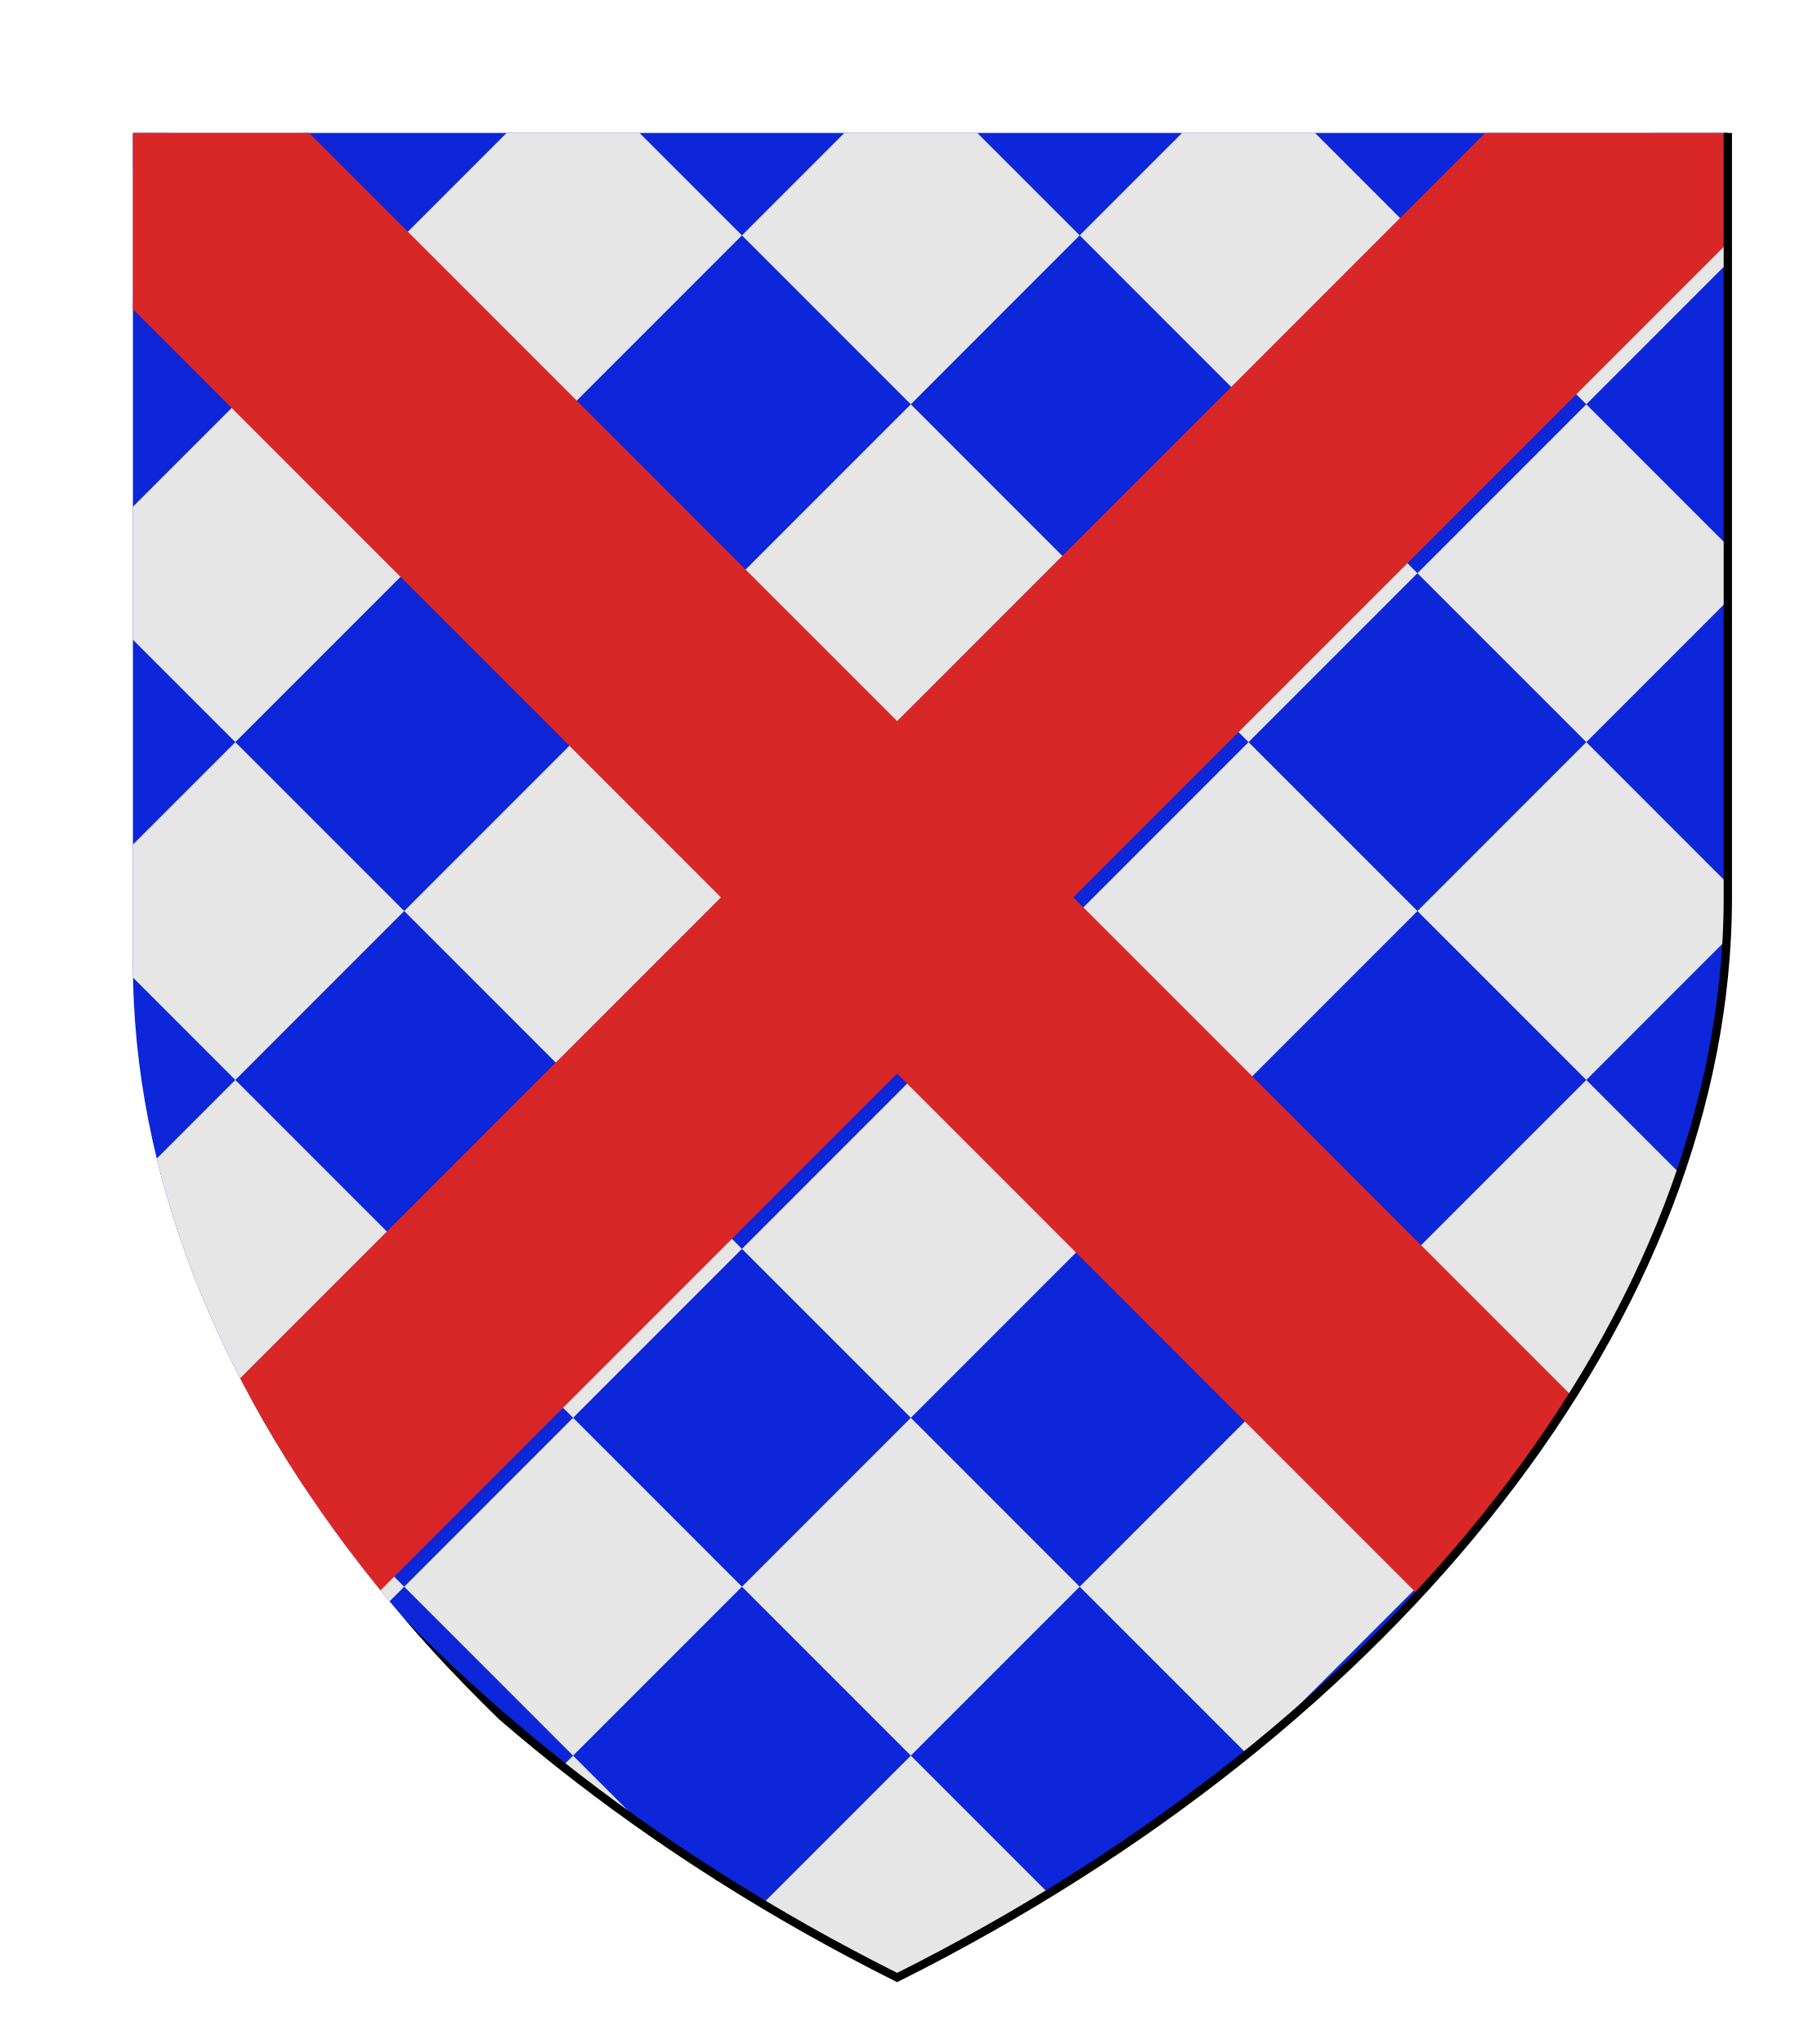
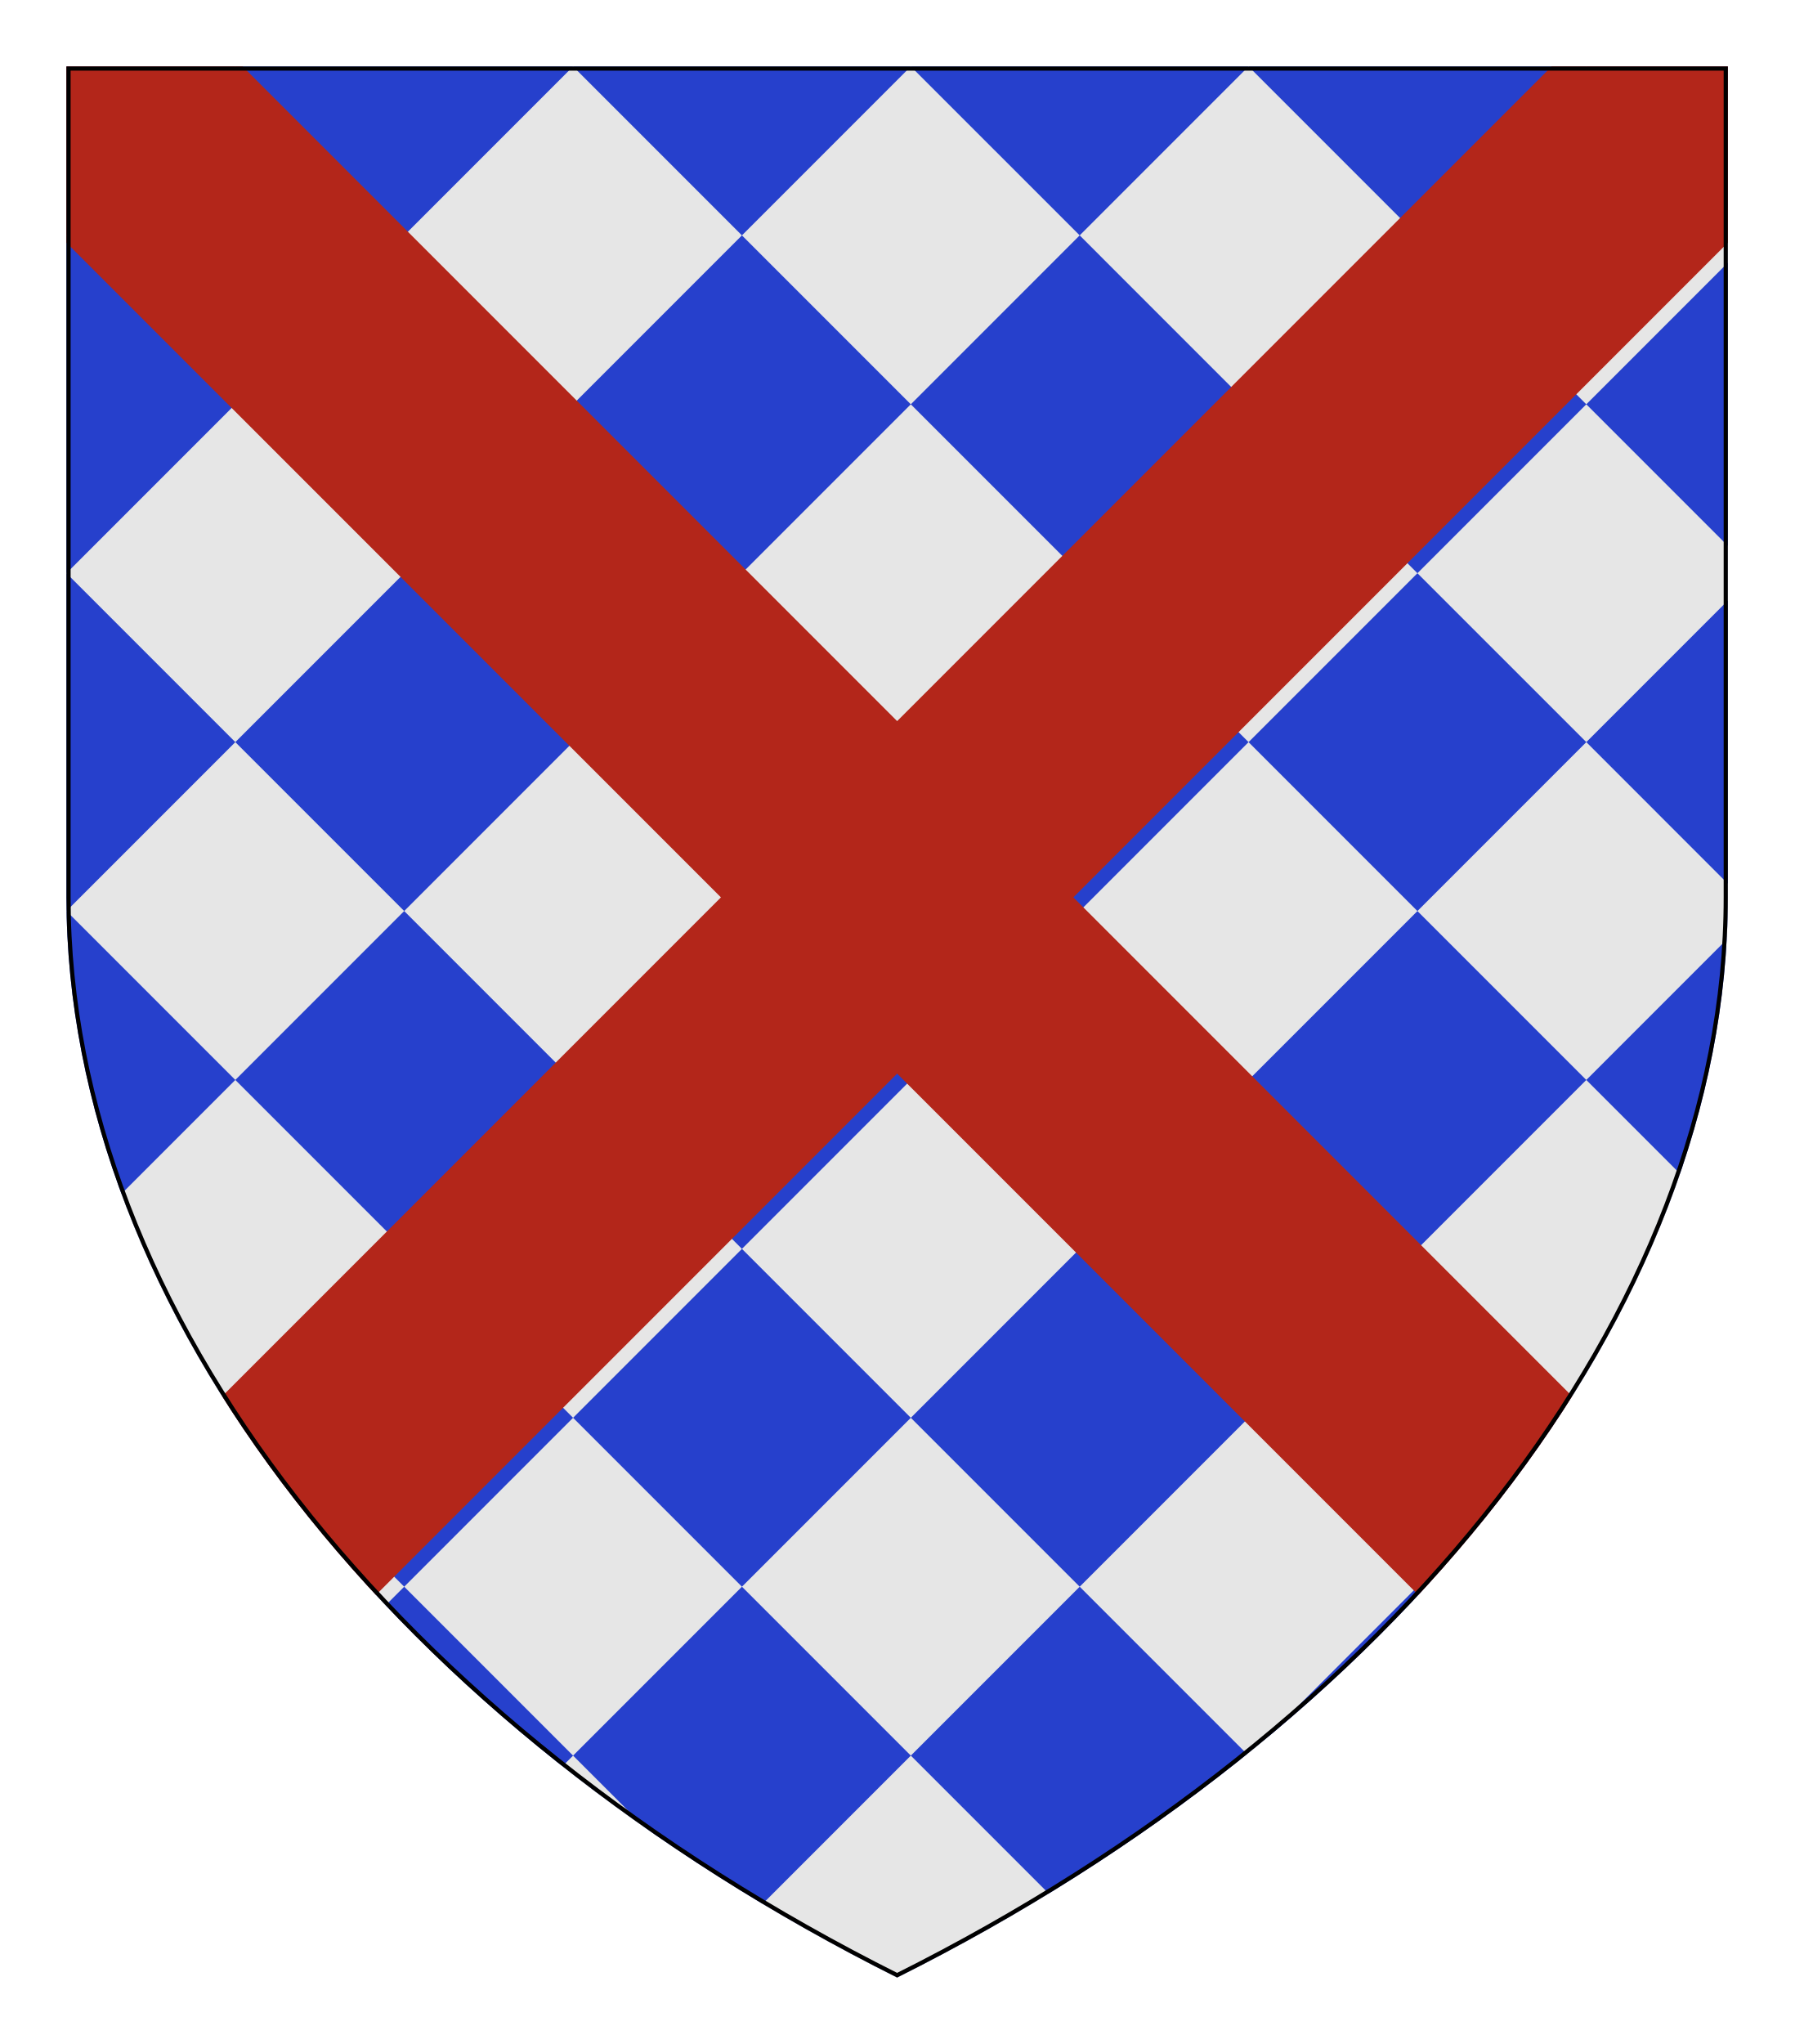
<svg xmlns="http://www.w3.org/2000/svg" height="246.0" width="216.0">
  <defs>
    <clipPath id="contour">
-       <path d="M 8.0,8.0 L 208.0,8.0 L 208.0,108.0 C 208.0,158.0 168.0,208.0 108.0,238.0 C 48.0,208.0 8.0,158.0 8.0,108.0 L 8.0,8.0 Z" />
+       <path d="M 0.0,0.0 L 200.0,0.0 L 200.0,100.0 C 200.0,150.0 160.0,200.0 100.0,230.0 C 40.0,200.0 0.0,150.0 0.0,100.0 L 0.0,0.0 Z" />
    </clipPath>
    <radialGradient id="lighting">
      <stop offset="25%" stop-color="white" stop-opacity="35%" />
      <stop offset="100%" stop-color="white" stop-opacity="0%" />
    </radialGradient>
  </defs>
  <g transform="translate(8.0,8.0)">
-     <path clip-path="url(#contour)" d="M 0.0,0.0 L 0.0,100.0 C 0.0,150.0 40.0,200.0 100.0,230.0 C 160.0,200.0 200.0,150.0 200.0,100.0 L 200.0,0.0 L 0.0,0.0 Z" style="fill: rgb(13, 38, 217); stroke-width: 1px; stroke: none;" />
-     <path clip-path="url(#contour)" d="M 20.329,0.0 L 0.0,20.329 L 20.329,40.659 L 40.659,20.329 L 20.329,0.0 L 20.329,0.0 Z" style="fill: rgb(230, 230, 230); stroke-width: 1px; stroke: none;" />
-     <path clip-path="url(#contour)" d="M 60.988,0.0 L 40.659,20.329 L 60.988,40.659 L 81.317,20.329 L 60.988,0.0 L 60.988,0.0 Z" style="fill: rgb(230, 230, 230); stroke-width: 1px; stroke: none;" />
-     <path clip-path="url(#contour)" d="M 101.647,0.0 L 81.317,20.329 L 101.647,40.659 L 121.976,20.329 L 101.647,0.0 L 101.647,0.0 Z" style="fill: rgb(230, 230, 230); stroke-width: 1px; stroke: none;" />
-     <path clip-path="url(#contour)" d="M 142.305,0.0 L 121.976,20.329 L 142.305,40.659 L 162.635,20.329 L 142.305,0.0 L 142.305,0.0 Z" style="fill: rgb(230, 230, 230); stroke-width: 1px; stroke: none;" />
-     <path clip-path="url(#contour)" d="M 182.964,0.0 L 162.635,20.329 L 182.964,40.659 L 200.0,23.623 L 200.0,17.036 L 182.964,0.0 L 182.964,0.0 Z" style="fill: rgb(230, 230, 230); stroke-width: 1px; stroke: none;" />
-     <path clip-path="url(#contour)" d="M 20.329,40.659 L 0.0,60.988 L 20.329,81.317 L 40.659,60.988 L 20.329,40.659 L 20.329,40.659 Z" style="fill: rgb(230, 230, 230); stroke-width: 1px; stroke: none;" />
-     <path clip-path="url(#contour)" d="M 60.988,40.659 L 40.659,60.988 L 60.988,81.317 L 81.317,60.988 L 60.988,40.659 L 60.988,40.659 Z" style="fill: rgb(230, 230, 230); stroke-width: 1px; stroke: none;" />
-     <path clip-path="url(#contour)" d="M 101.647,40.659 L 81.317,60.988 L 101.647,81.317 L 121.976,60.988 L 101.647,40.659 L 101.647,40.659 Z" style="fill: rgb(230, 230, 230); stroke-width: 1px; stroke: none;" />
-     <path clip-path="url(#contour)" d="M 142.305,40.659 L 121.976,60.988 L 142.305,81.317 L 162.635,60.988 L 142.305,40.659 L 142.305,40.659 Z" style="fill: rgb(230, 230, 230); stroke-width: 1px; stroke: none;" />
-     <path clip-path="url(#contour)" d="M 182.964,40.659 L 162.635,60.988 L 182.964,81.317 L 200.0,64.281 L 200.0,57.695 L 182.964,40.659 L 182.964,40.659 Z" style="fill: rgb(230, 230, 230); stroke-width: 1px; stroke: none;" />
-     <path clip-path="url(#contour)" d="M 20.329,81.317 L 0.014,101.632 L 0.014,101.632 C 0.014,101.642 0.015,101.652 0.015,101.661 L 0.015,101.661 L 20.329,121.976 L 40.659,101.647 L 20.329,81.317 L 20.329,81.317 Z" style="fill: rgb(230, 230, 230); stroke-width: 1px; stroke: none;" />
-     <path clip-path="url(#contour)" d="M 60.988,81.317 L 40.659,101.647 L 60.988,121.976 L 81.317,101.647 L 60.988,81.317 L 60.988,81.317 Z" style="fill: rgb(230, 230, 230); stroke-width: 1px; stroke: none;" />
-     <path clip-path="url(#contour)" d="M 101.647,81.317 L 81.317,101.647 L 101.647,121.976 L 121.976,101.647 L 101.647,81.317 L 101.647,81.317 Z" style="fill: rgb(230, 230, 230); stroke-width: 1px; stroke: none;" />
-     <path clip-path="url(#contour)" d="M 142.305,81.317 L 121.976,101.647 L 142.305,121.976 L 162.635,101.647 L 142.305,81.317 L 142.305,81.317 Z" style="fill: rgb(230, 230, 230); stroke-width: 1px; stroke: none;" />
-     <path clip-path="url(#contour)" d="M 182.964,81.317 L 162.635,101.647 L 182.964,121.976 L 199.863,105.077 L 199.863,105.077 C 199.954,103.385 200.0,101.692 200.0,100.0 L 200.0,98.353 L 182.964,81.317 L 182.964,81.317 Z" style="fill: rgb(230, 230, 230); stroke-width: 1px; stroke: none;" />
-     <path clip-path="url(#contour)" d="M 20.329,121.976 L 6.621,135.684 L 6.621,135.684 C 10.009,144.864 14.64,153.874 20.381,162.582 L 20.381,162.582 L 40.659,142.305 L 20.329,121.976 L 20.329,121.976 Z" style="fill: rgb(230, 230, 230); stroke-width: 1px; stroke: none;" />
-     <path clip-path="url(#contour)" d="M 60.988,121.976 L 40.659,142.305 L 60.988,162.635 L 81.317,142.305 L 60.988,121.976 L 60.988,121.976 Z" style="fill: rgb(230, 230, 230); stroke-width: 1px; stroke: none;" />
-     <path clip-path="url(#contour)" d="M 101.647,121.976 L 81.317,142.305 L 101.647,162.635 L 121.976,142.305 L 101.647,121.976 L 101.647,121.976 Z" style="fill: rgb(230, 230, 230); stroke-width: 1px; stroke: none;" />
-     <path clip-path="url(#contour)" d="M 142.305,121.976 L 121.976,142.305 L 142.305,162.635 L 162.635,142.305 L 142.305,121.976 L 142.305,121.976 Z" style="fill: rgb(230, 230, 230); stroke-width: 1px; stroke: none;" />
-     <path clip-path="url(#contour)" d="M 182.964,121.976 L 162.635,142.305 L 180.913,160.584 L 180.913,160.584 C 186.55,151.728 191.039,142.573 194.245,133.257 L 194.245,133.257 L 182.964,121.976 L 182.964,121.976 Z" style="fill: rgb(230, 230, 230); stroke-width: 1px; stroke: none;" />
-     <path clip-path="url(#contour)" d="M 20.585,162.89 L 20.585,162.89 C 25.692,170.595 31.669,178.062 38.423,185.199 L 38.423,185.199 L 40.659,182.964 L 20.585,162.89 L 20.585,162.89 Z" style="fill: rgb(230, 230, 230); stroke-width: 1px; stroke: none;" />
-     <path clip-path="url(#contour)" d="M 60.988,162.635 L 40.659,182.964 L 60.988,203.293 L 81.317,182.964 L 60.988,162.635 L 60.988,162.635 Z" style="fill: rgb(230, 230, 230); stroke-width: 1px; stroke: none;" />
-     <path clip-path="url(#contour)" d="M 101.647,162.635 L 81.317,182.964 L 101.647,203.293 L 121.976,182.964 L 101.647,162.635 L 101.647,162.635 Z" style="fill: rgb(230, 230, 230); stroke-width: 1px; stroke: none;" />
-     <path clip-path="url(#contour)" d="M 142.305,162.635 L 121.976,182.964 L 142.124,203.112 L 142.124,203.112 C 142.787,202.578 143.445,202.04 144.098,201.5 L 144.098,201.5 L 162.635,182.964 L 142.305,162.635 L 142.305,162.635 Z" style="fill: rgb(230, 230, 230); stroke-width: 1px; stroke: none;" />
-     <path clip-path="url(#contour)" d="M 170.162,175.436 L 162.635,182.964 L 163.167,183.497 L 163.167,183.497 C 165.607,180.852 167.94,178.164 170.162,175.436 L 170.162,175.436 Z" style="fill: rgb(230, 230, 230); stroke-width: 1px; stroke: none;" />
-     <path clip-path="url(#contour)" d="M 60.988,203.293 L 59.708,204.573 L 59.708,204.573 C 62.927,207.112 66.254,209.586 69.683,211.988 L 69.683,211.988 L 60.988,203.293 L 60.988,203.293 Z" style="fill: rgb(230, 230, 230); stroke-width: 1px; stroke: none;" />
-     <path clip-path="url(#contour)" d="M 101.647,203.293 L 83.806,221.134 L 83.806,221.134 C 89.021,224.251 94.424,227.212 100.0,230.0 C 106.311,226.844 112.401,223.468 118.246,219.893 L 118.246,219.893 L 101.647,203.293 L 101.647,203.293 Z" style="fill: rgb(230, 230, 230); stroke-width: 1px; stroke: none;" />
-     <path clip-path="url(#contour)" d="M 0.0,0.0 L 0.0,21.213 L 78.787,100.0 L 18.744,160.043 L 18.744,160.043 C 23.954,168.308 30.162,176.316 37.257,183.956 L 37.257,183.956 L 100.0,121.213 L 162.743,183.956 L 162.743,183.956 C 169.838,176.316 176.046,168.308 181.256,160.043 L 181.256,160.043 L 121.213,100.0 L 200.0,21.213 L 200.0,0.0 L 178.787,0.0 L 100.0,78.787 L 21.213,0.0 L 0.0,0.0 Z" style="fill: rgb(217, 38, 38); stroke-width: 1px; stroke: none;" />
-     <path clip-path="url(#contour)" d="M 0.0,0.0 L 200.0,0.0 L 200.0,100.0 C 200.0,150.0 160.0,200.0 100.0,230.0 C 40.0,200.0 0.0,150.0 0.0,100.0 L 0.0,0.0 Z" style="fill: none; stroke-width: 1px; stroke: rgb(0, 0, 0);" />
+     <path clip-path="url(#contour)" comment="clipped LozengyVariationRenderer background" d="M 0.0,0.0 L 0.0,100.0 C 0.0,150.0 40.0,200.0 100.0,230.0 C 160.0,200.0 200.0,150.0 200.0,100.0 L 200.0,0.0 L 0.0,0.0 Z" style="fill: rgb(38, 64, 204); stroke-width: 1px; stroke: none;" />
+     <path clip-path="url(#contour)" comment="clipped lozengy 0.0,40.659" d="M 20.329,0.0 L 0.0,20.329 L 20.329,40.659 L 40.659,20.329 L 20.329,0.0 Z" style="fill: rgb(230, 230, 230); stroke-width: 1px; stroke: none;" />
+     <path clip-path="url(#contour)" comment="clipped lozengy 40.659,81.317" d="M 60.988,0.0 L 40.659,20.329 L 60.988,40.659 L 81.317,20.329 L 60.988,0.0 Z" style="fill: rgb(230, 230, 230); stroke-width: 1px; stroke: none;" />
+     <path clip-path="url(#contour)" comment="clipped lozengy 81.317,121.976" d="M 101.647,0.0 L 81.317,20.329 L 101.647,40.659 L 121.976,20.329 L 101.647,0.0 Z" style="fill: rgb(230, 230, 230); stroke-width: 1px; stroke: none;" />
+     <path clip-path="url(#contour)" comment="clipped lozengy 121.976,162.635" d="M 142.305,0.0 L 121.976,20.329 L 142.305,40.659 L 162.635,20.329 L 142.305,0.0 Z" style="fill: rgb(230, 230, 230); stroke-width: 1px; stroke: none;" />
+     <path clip-path="url(#contour)" comment="clipped lozengy 162.635,203.293" d="M 182.964,0.0 L 162.635,20.329 L 182.964,40.659 L 200.0,23.623 L 200.0,17.036 L 182.964,0.0 Z" style="fill: rgb(230, 230, 230); stroke-width: 1px; stroke: none;" />
+     <path clip-path="url(#contour)" comment="clipped lozengy 0.0,40.659" d="M 20.329,40.659 L 0.0,60.988 L 20.329,81.317 L 40.659,60.988 L 20.329,40.659 Z" style="fill: rgb(230, 230, 230); stroke-width: 1px; stroke: none;" />
+     <path clip-path="url(#contour)" comment="clipped lozengy 40.659,81.317" d="M 60.988,40.659 L 40.659,60.988 L 60.988,81.317 L 81.317,60.988 L 60.988,40.659 Z" style="fill: rgb(230, 230, 230); stroke-width: 1px; stroke: none;" />
+     <path clip-path="url(#contour)" comment="clipped lozengy 81.317,121.976" d="M 101.647,40.659 L 81.317,60.988 L 101.647,81.317 L 121.976,60.988 L 101.647,40.659 Z" style="fill: rgb(230, 230, 230); stroke-width: 1px; stroke: none;" />
+     <path clip-path="url(#contour)" comment="clipped lozengy 121.976,162.635" d="M 142.305,40.659 L 121.976,60.988 L 142.305,81.317 L 162.635,60.988 L 142.305,40.659 Z" style="fill: rgb(230, 230, 230); stroke-width: 1px; stroke: none;" />
+     <path clip-path="url(#contour)" comment="clipped lozengy 162.635,203.293" d="M 182.964,40.659 L 162.635,60.988 L 182.964,81.317 L 200.0,64.281 L 200.0,57.695 L 182.964,40.659 Z" style="fill: rgb(230, 230, 230); stroke-width: 1px; stroke: none;" />
+     <path clip-path="url(#contour)" comment="clipped lozengy 0.0,40.659" d="M 20.329,81.317 L 0.014,101.632 C 0.014,101.642 0.015,101.652 0.015,101.661 L 0.015,101.661 L 20.329,121.976 L 40.659,101.647 L 20.329,81.317 Z" style="fill: rgb(230, 230, 230); stroke-width: 1px; stroke: none;" />
+     <path clip-path="url(#contour)" comment="clipped lozengy 40.659,81.317" d="M 60.988,81.317 L 40.659,101.647 L 60.988,121.976 L 81.317,101.647 L 60.988,81.317 Z" style="fill: rgb(230, 230, 230); stroke-width: 1px; stroke: none;" />
+     <path clip-path="url(#contour)" comment="clipped lozengy 81.317,121.976" d="M 101.647,81.317 L 81.317,101.647 L 101.647,121.976 L 121.976,101.647 L 101.647,81.317 Z" style="fill: rgb(230, 230, 230); stroke-width: 1px; stroke: none;" />
+     <path clip-path="url(#contour)" comment="clipped lozengy 121.976,162.635" d="M 142.305,81.317 L 121.976,101.647 L 142.305,121.976 L 162.635,101.647 L 142.305,81.317 Z" style="fill: rgb(230, 230, 230); stroke-width: 1px; stroke: none;" />
+     <path clip-path="url(#contour)" comment="clipped lozengy 162.635,203.293" d="M 182.964,81.317 L 162.635,101.647 L 182.964,121.976 L 199.863,105.077 C 199.954,103.385 200.0,101.692 200.0,100.0 L 200.0,98.353 L 182.964,81.317 Z" style="fill: rgb(230, 230, 230); stroke-width: 1px; stroke: none;" />
+     <path clip-path="url(#contour)" comment="clipped lozengy 0.0,40.659" d="M 20.329,121.976 L 6.621,135.684 C 10.009,144.864 14.64,153.874 20.381,162.582 L 40.659,142.305 L 20.329,121.976 Z" style="fill: rgb(230, 230, 230); stroke-width: 1px; stroke: none;" />
+     <path clip-path="url(#contour)" comment="clipped lozengy 40.659,81.317" d="M 60.988,121.976 L 40.659,142.305 L 60.988,162.635 L 81.317,142.305 L 60.988,121.976 Z" style="fill: rgb(230, 230, 230); stroke-width: 1px; stroke: none;" />
+     <path clip-path="url(#contour)" comment="clipped lozengy 81.317,121.976" d="M 101.647,121.976 L 81.317,142.305 L 101.647,162.635 L 121.976,142.305 L 101.647,121.976 Z" style="fill: rgb(230, 230, 230); stroke-width: 1px; stroke: none;" />
+     <path clip-path="url(#contour)" comment="clipped lozengy 121.976,162.635" d="M 142.305,121.976 L 121.976,142.305 L 142.305,162.635 L 162.635,142.305 L 142.305,121.976 Z" style="fill: rgb(230, 230, 230); stroke-width: 1px; stroke: none;" />
+     <path clip-path="url(#contour)" comment="clipped lozengy 162.635,203.293" d="M 182.964,121.976 L 162.635,142.305 L 180.913,160.584 C 186.55,151.728 191.039,142.573 194.245,133.257 L 182.964,121.976 Z" style="fill: rgb(230, 230, 230); stroke-width: 1px; stroke: none;" />
+     <path clip-path="url(#contour)" comment="clipped lozengy 0.0,40.659" d="M 20.585,162.89 C 25.692,170.595 31.669,178.062 38.423,185.199 L 40.659,182.964 L 20.585,162.89 L 20.585,162.89 Z" style="fill: rgb(230, 230, 230); stroke-width: 1px; stroke: none;" />
+     <path clip-path="url(#contour)" comment="clipped lozengy 40.659,81.317" d="M 60.988,162.635 L 40.659,182.964 L 60.988,203.293 L 81.317,182.964 L 60.988,162.635 Z" style="fill: rgb(230, 230, 230); stroke-width: 1px; stroke: none;" />
+     <path clip-path="url(#contour)" comment="clipped lozengy 81.317,121.976" d="M 101.647,162.635 L 81.317,182.964 L 101.647,203.293 L 121.976,182.964 L 101.647,162.635 Z" style="fill: rgb(230, 230, 230); stroke-width: 1px; stroke: none;" />
+     <path clip-path="url(#contour)" comment="clipped lozengy 121.976,162.635" d="M 142.305,162.635 L 121.976,182.964 L 142.124,203.112 C 142.787,202.578 143.445,202.04 144.098,201.5 L 162.635,182.964 L 142.305,162.635 Z" style="fill: rgb(230, 230, 230); stroke-width: 1px; stroke: none;" />
+     <path clip-path="url(#contour)" comment="clipped lozengy 162.635,203.293" d="M 170.162,175.436 L 162.635,182.964 L 163.167,183.497 C 165.607,180.852 167.94,178.164 170.162,175.436 Z" style="fill: rgb(230, 230, 230); stroke-width: 1px; stroke: none;" />
+     <path clip-path="url(#contour)" comment="clipped lozengy 40.659,81.317" d="M 60.988,203.293 L 59.708,204.573 C 62.927,207.112 66.254,209.586 69.683,211.988 L 60.988,203.293 Z" style="fill: rgb(230, 230, 230); stroke-width: 1px; stroke: none;" />
+     <path clip-path="url(#contour)" comment="clipped lozengy 81.317,121.976" d="M 101.647,203.293 L 83.806,221.134 C 89.021,224.251 94.424,227.212 100.0,230.0 C 106.311,226.844 112.401,223.468 118.246,219.893 L 101.647,203.293 Z" style="fill: rgb(230, 230, 230); stroke-width: 1px; stroke: none;" />
+     <path clip-path="url(#contour)" comment="Saltire FieldBackground" d="M 0.0,0.0 L 0.0,21.213 L 78.787,100.0 L 18.744,160.043 C 23.954,168.308 30.162,176.316 37.257,183.956 L 100.0,121.213 L 162.743,183.956 C 169.838,176.316 176.046,168.308 181.256,160.043 L 121.213,100.0 L 200.0,21.213 L 200.0,0.0 L 178.787,0.0 L 100.0,78.787 L 21.213,0.0 L 0.0,0.0 Z" style="fill: rgb(179, 38, 26); stroke-width: 1px; stroke: none;" />
+     <path clip-path="url(#contour)" comment="outer shield shape border" d="M 0.0,0.0 L 200.0,0.0 L 200.0,100.0 C 200.0,150.0 160.0,200.0 100.0,230.0 C 40.0,200.0 0.0,150.0 0.0,100.0 L 0.0,0.0 Z" style="fill: none; stroke-width: 1px; stroke: rgb(0, 0, 0);" />
  </g>
</svg>
